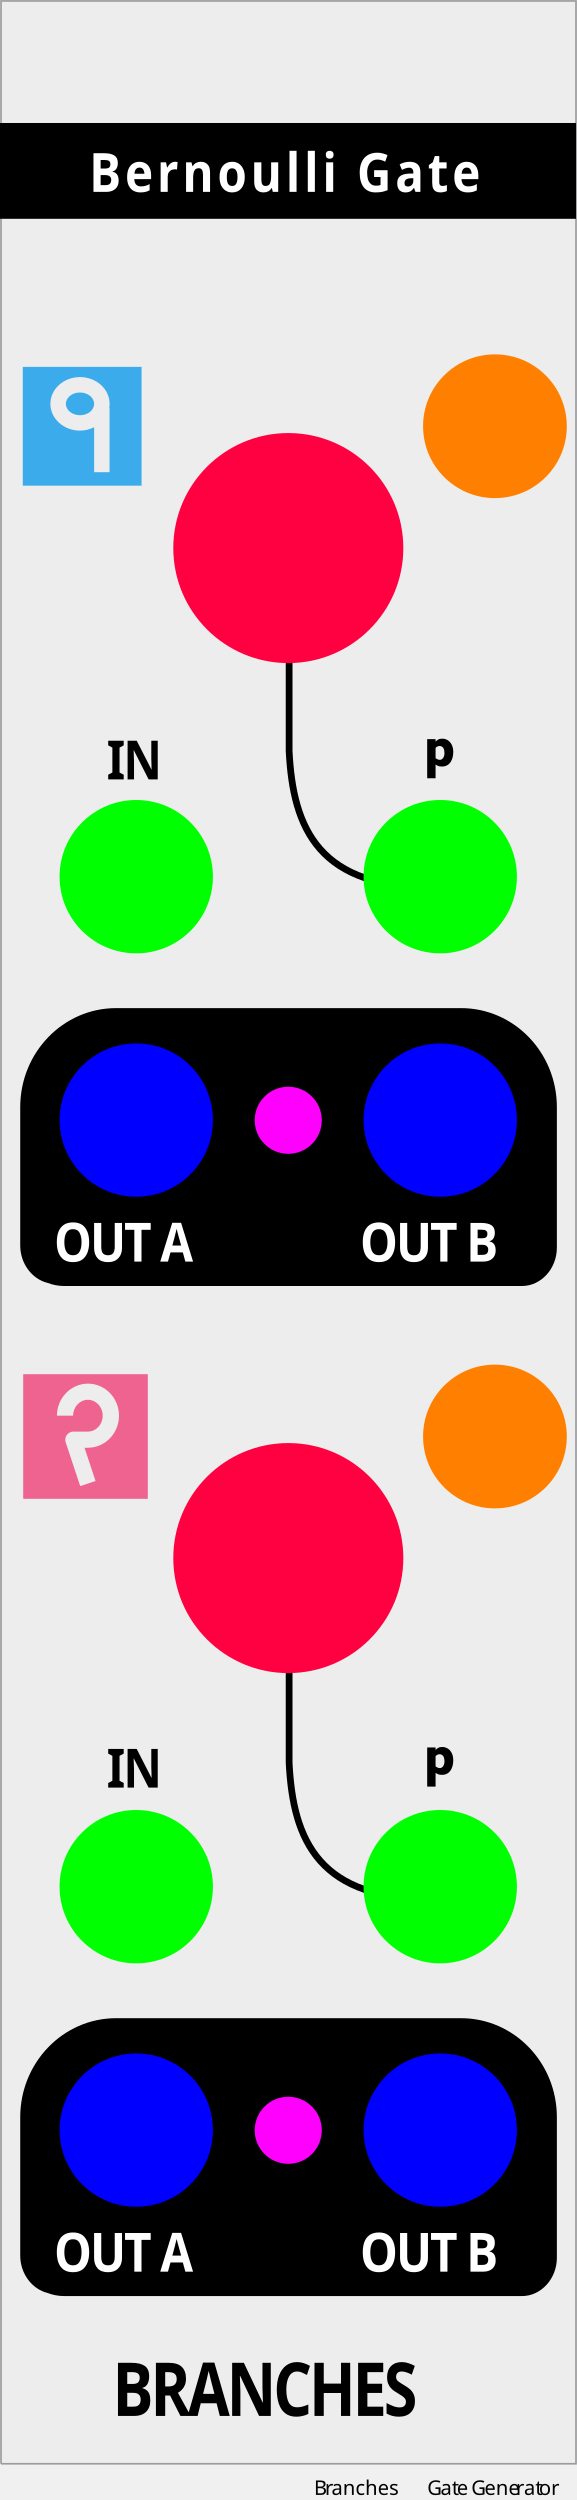
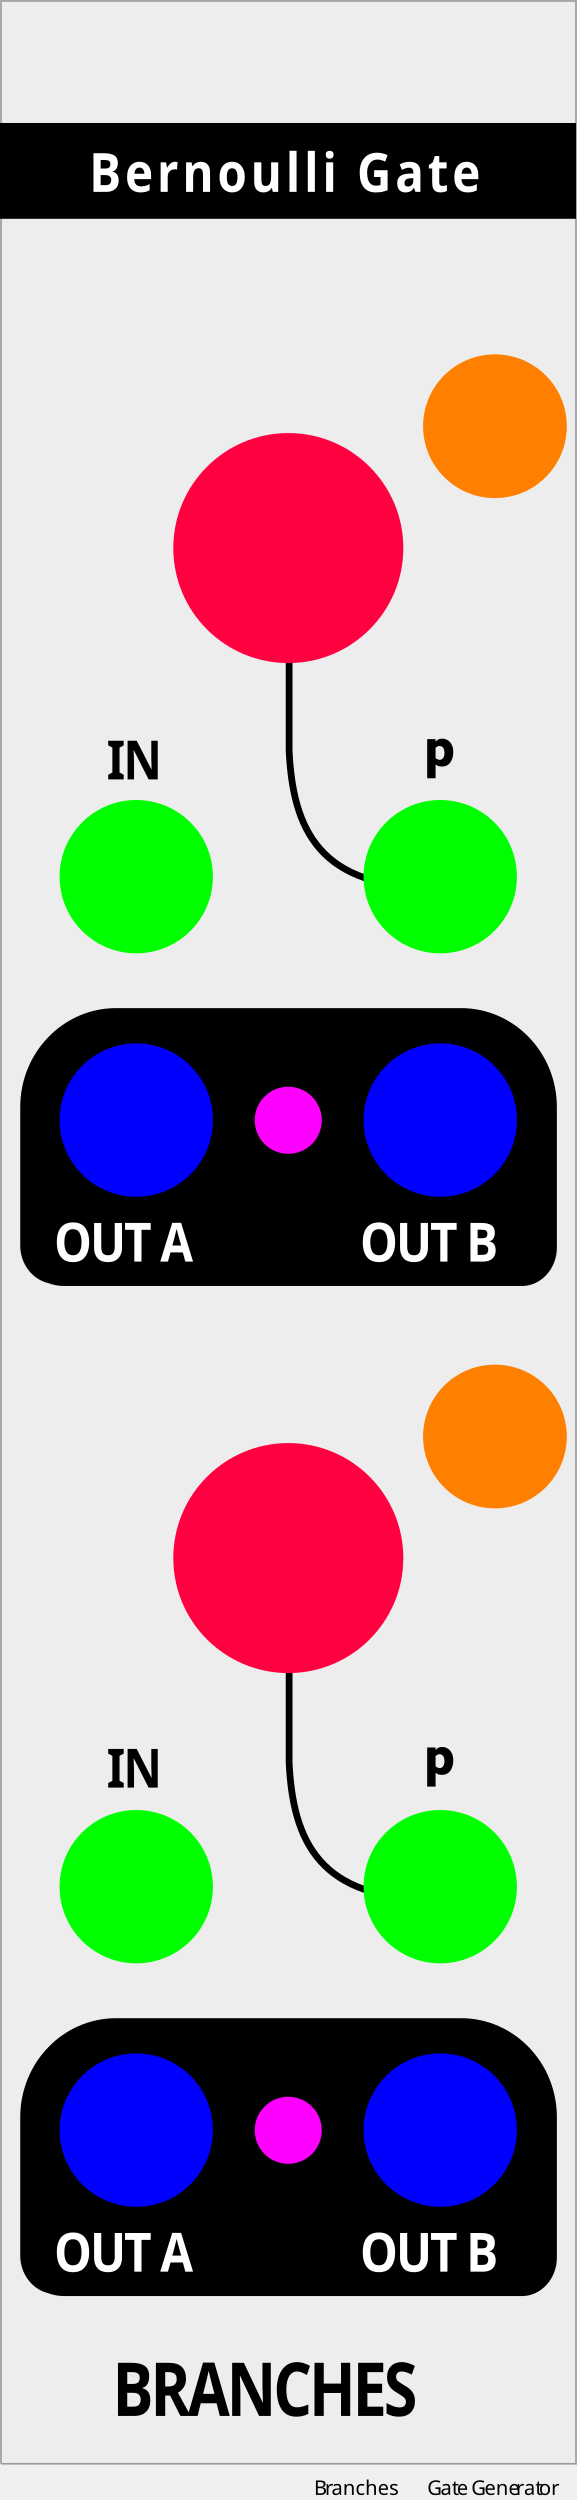
<svg xmlns="http://www.w3.org/2000/svg" width="30.1mm" height="130.44mm" viewBox="0 0 85.32 369.75">
  <g id="faceplate">
    <g id="panel">
      <polyline points=".15 364.39 .15 .14 85.19 .14 85.19 364.39 .15 364.39" style="fill: #ededee; stroke: #9c9c9e; stroke-miterlimit: 10; stroke-width: .25px;" />
    </g>
    <g id="art">
-       <g>
-         <ellipse cx="11.83" cy="59.73" rx="2.09" ry="1.68" style="fill: #3babec; stroke-width: 0px;" />
-         <path d="M3.37,54.26v17.57h17.57v-17.57H3.37ZM16.2,60.28v9.56h-2.28v-6.65c-.62.31-1.33.5-2.09.5-2.41,0-4.38-1.78-4.38-3.96s1.96-3.96,4.38-3.96,4.38,1.78,4.38,3.96c0,.19-.03.37-.06.55h.06Z" style="fill: #3babec; stroke-width: 0px;" />
-       </g>
-       <path d="M3.43,203.24v18.43h18.43v-18.43H3.43ZM12.99,214.13h-.49l1.63,4.91-2.27.75-2.15-6.48c-.12-.36-.06-.77.17-1.08s.59-.5.97-.5h2.15c1.21,0,2.19-1.05,2.19-2.35s-.98-2.35-2.19-2.35-2.19,1.05-2.19,2.35h-2.39c0-2.61,2.06-4.74,4.59-4.74s4.59,2.13,4.59,4.74-2.06,4.74-4.59,4.74Z" style="fill: #ee6390; stroke-width: 0px;" />
      <path d="M77.2,190.2c2.81,0,5.16-2.55,5.16-5.67v-20.78c0-8.09-6.35-14.65-14.18-14.65H17.17c-7.83,0-14.18,6.56-14.18,14.65v20.46c0,2.69,1.75,4.96,4.04,5.53.76.29,1.59.46,2.47.46h67.71Z" style="fill: #000; stroke-width: 0px;" />
      <path d="M77.2,339.59c2.81,0,5.16-2.55,5.16-5.67v-20.78c0-8.09-6.35-14.65-14.18-14.65H17.17c-7.83,0-14.18,6.56-14.18,14.65v20.46c0,2.69,1.75,4.96,4.04,5.53.76.29,1.59.46,2.47.46h67.71Z" style="fill: #000; stroke-width: 0px;" />
      <g id="art-2" data-name="art">
        <rect y="18.19" width="85.19" height="14.17" style="fill: #000; stroke-width: 0px;" />
        <path d="M64.78,131.19c-17.66.44-21.46-8.67-22.02-20.14v-22.44" style="fill: none; stroke: #000; stroke-miterlimit: 10;" />
        <path d="M64.78,280.82c-17.66.44-21.46-8.67-22.02-20.14v-22.44" style="fill: none; stroke: #000; stroke-miterlimit: 10;" />
      </g>
      <g id="text">
        <text transform="translate(15.78 115.27) scale(.88 1)" style="fill: #000; font-family: GillSans-Bold, 'Gill Sans'; font-size: 8px; font-weight: 700; letter-spacing: -.04em;">
          <tspan x="0" y="0">IN</tspan>
        </text>
        <path d="M67.03,111.29c0,.27-.03.52-.1.77s-.17.47-.3.67c-.14.2-.31.36-.53.47-.21.12-.46.17-.75.17-.23,0-.41-.03-.54-.08s-.26-.13-.39-.22v2.04h-1.24v-5.79h1.24v.36c.12-.12.26-.22.41-.31s.35-.12.61-.12.5.07.75.21.45.37.61.67c.16.3.24.69.24,1.15ZM65.73,111.33c0-.24-.03-.43-.1-.58s-.15-.26-.26-.32-.21-.1-.33-.1c-.15,0-.27.03-.36.08s-.18.12-.26.2v1.52s.09.06.14.09c.05.03.1.06.15.08.05.02.1.04.16.06.06.02.12.02.18.02.19,0,.36-.09.49-.28.13-.19.2-.44.2-.77Z" style="fill: #000; stroke-width: 0px;" />
        <text transform="translate(13.19 28.38) scale(.88 1)" style="fill: #fff; font-family: GillSans-Bold, 'Gill Sans'; font-size: 8px; font-weight: 700; letter-spacing: .08em;">
          <tspan x="0" y="0">Bernoulli Gate</tspan>
        </text>
        <text transform="translate(15.78 264.39) scale(.88 1)" style="fill: #000; font-family: GillSans-Bold, 'Gill Sans'; font-size: 8px; font-weight: 700; letter-spacing: -.04em;">
          <tspan x="0" y="0">IN</tspan>
        </text>
        <path d="M67.03,260.42c0,.27-.03.52-.1.77s-.17.47-.3.67c-.14.2-.31.36-.53.47-.21.12-.46.17-.75.17-.23,0-.41-.03-.54-.08s-.26-.13-.39-.22v2.04h-1.24v-5.79h1.24v.36c.12-.12.26-.22.41-.31s.35-.12.61-.12.5.07.75.21.45.37.61.67c.16.3.24.69.24,1.15ZM65.73,260.45c0-.24-.03-.43-.1-.58s-.15-.26-.26-.32-.21-.1-.33-.1c-.15,0-.27.03-.36.08s-.18.12-.26.2v1.52s.09.06.14.09c.05.03.1.06.15.08.05.02.1.04.16.06.06.02.12.02.18.02.19,0,.36-.09.49-.28.13-.19.2-.44.2-.77Z" style="fill: #000; stroke-width: 0px;" />
        <text transform="translate(7.99 186.59) scale(.88 1)" style="fill: #fff; font-family: GillSans-Bold, 'Gill Sans'; font-size: 8px; font-weight: 700; letter-spacing: -.04em;">
          <tspan x="0" y="0">OUT A</tspan>
        </text>
        <text transform="translate(53.24 186.59) scale(.88 1)" style="fill: #fff; font-family: GillSans-Bold, 'Gill Sans'; font-size: 8px; font-weight: 700; letter-spacing: -.04em;">
          <tspan x="0" y="0">OUT B</tspan>
        </text>
        <text transform="translate(7.99 335.98) scale(.88 1)" style="fill: #fff; font-family: GillSans-Bold, 'Gill Sans'; font-size: 8px; font-weight: 700; letter-spacing: -.04em;">
          <tspan x="0" y="0">OUT A</tspan>
        </text>
        <text transform="translate(53.24 335.98) scale(.88 1)" style="fill: #fff; font-family: GillSans-Bold, 'Gill Sans'; font-size: 8px; font-weight: 700; letter-spacing: -.04em;">
          <tspan x="0" y="0">OUT B</tspan>
        </text>
        <text transform="translate(16.64 357.32) scale(.82 1)" style="fill: #000; font-family: GillSans-Bold, 'Gill Sans'; font-size: 11px; font-weight: 700; letter-spacing: -.05em;">
          <tspan x="0" y="0">BRANCHES</tspan>
        </text>
      </g>
    </g>
  </g>
  <g id="components">
+     <circle id="Ch2_Mode_RedGreenLight" data-name="Ch2 Mode#RedGreenLight" cx="42.63" cy="315.07" r="4.96" style="fill: #f0f; stroke-width: 0px;" />
+     <circle id="Ch1_Mode_RedGreenLight" data-name="Ch1 Mode#RedGreenLight" cx="42.63" cy="165.69" r="4.96" style="fill: #f0f; stroke-width: 0px;" />
    <circle id="Ch2_Out_B" data-name="Ch2 Out B" cx="65.11" cy="315.04" r="11.34" style="fill: blue; stroke-width: 0px;" />
-     <circle id="Ch2_Mode_OrangeLight" data-name="Ch2 Mode#OrangeLight" cx="42.63" cy="315.07" r="4.96" style="fill: #f0f; stroke-width: 0px;" />
+     <circle id="Ch1_Out_B" data-name="Ch1 Out B" cx="65.11" cy="165.66" r="11.34" style="fill: blue; stroke-width: 0px;" />
    <circle id="Ch2_Out_A" data-name="Ch2 Out A" cx="20.15" cy="315.04" r="11.34" style="fill: blue; stroke-width: 0px;" />
+     <circle id="Ch1_Out_A" data-name="Ch1 Out A" cx="20.15" cy="165.66" r="11.34" style="fill: blue; stroke-width: 0px;" />
    <circle id="Ch2_Probability" data-name="Ch2 Probability" cx="65.11" cy="279.04" r="11.34" style="fill: lime; stroke-width: 0px;" />
+     <circle id="Ch1_Probability" data-name="Ch1 Probability" cx="65.11" cy="129.66" r="11.34" style="fill: lime; stroke-width: 0px;" />
    <circle id="Ch2_In" data-name="Ch2 In" cx="20.15" cy="279.04" r="11.34" style="fill: lime; stroke-width: 0px;" />
-     <circle id="Ch2_Mode" data-name="Ch2 Mode" cx="73.2" cy="212.46" r="10.63" style="fill: #ff8000; stroke-width: 0px;" />
+     <circle id="Ch1_In" data-name="Ch1 In" cx="20.15" cy="129.66" r="11.34" style="fill: lime; stroke-width: 0px;" />
+     <circle id="Ch2_Toggle_Mode_SmallButton" data-name="Ch2 Toggle Mode#SmallButton" cx="73.2" cy="212.46" r="10.63" style="fill: #ff8000; stroke-width: 0px;" />
+     <circle id="Ch1_Toggle_Mode_SmallButton" data-name="Ch1 Toggle Mode#SmallButton" cx="73.2" cy="63.04" r="10.63" style="fill: #ff8000; stroke-width: 0px;" />
    <circle id="Ch2_Probability_WhiteMediumKnob" data-name="Ch2 Probability#WhiteMediumKnob" cx="42.64" cy="230.44" r="17.01" style="fill: #ff0040; stroke-width: 0px;" />
-     <circle id="Ch1_Out_B" data-name="Ch1 Out B" cx="65.11" cy="165.66" r="11.34" style="fill: blue; stroke-width: 0px;" />
-     <circle id="Ch1_Mode_OrangeLight" data-name="Ch1 Mode#OrangeLight" cx="42.63" cy="165.69" r="4.96" style="fill: #f0f; stroke-width: 0px;" />
-     <circle id="Ch1_Out_A" data-name="Ch1 Out A" cx="20.15" cy="165.66" r="11.34" style="fill: blue; stroke-width: 0px;" />
-     <circle id="Ch1_Probability" data-name="Ch1 Probability" cx="65.11" cy="129.66" r="11.34" style="fill: lime; stroke-width: 0px;" />
-     <circle id="Ch1_In" data-name="Ch1 In" cx="20.15" cy="129.66" r="11.34" style="fill: lime; stroke-width: 0px;" />
-     <circle id="Ch1_Mode" data-name="Ch1 Mode" cx="73.2" cy="63.04" r="10.63" style="fill: #ff8000; stroke-width: 0px;" />
    <circle id="Ch1_Probability_WhiteMediumKnob" data-name="Ch1 Probability#WhiteMediumKnob" cx="42.64" cy="81.06" r="17.01" style="fill: #ff0040; stroke-width: 0px;" />
    <text id="slug" transform="translate(46.43 369)" style="fill: #010101; font-family: MyriadPro-Regular, 'Myriad Pro'; font-size: 3px;">
      <tspan x="0" y="0">B</tspan>
      <tspan x="1.63" y="0" style="letter-spacing: 0em;">r</tspan>
      <tspan x="2.59" y="0">anches</tspan>
    </text>
    <text id="modulename" transform="translate(63.18 369)" style="fill: #010101; font-family: MyriadPro-Regular, 'Myriad Pro'; font-size: 3px;">
      <tspan x="0" y="0" style="letter-spacing: 0em;">G</tspan>
      <tspan x="1.96" y="0" style="letter-spacing: 0em;">at</tspan>
      <tspan x="4.37" y="0">e </tspan>
      <tspan x="6.51" y="0" style="letter-spacing: 0em;">G</tspan>
      <tspan x="8.46" y="0">ene</tspan>
      <tspan x="13.13" y="0" style="letter-spacing: 0em;">rat</tspan>
      <tspan x="16.51" y="0">or</tspan>
    </text>
  </g>
</svg>
